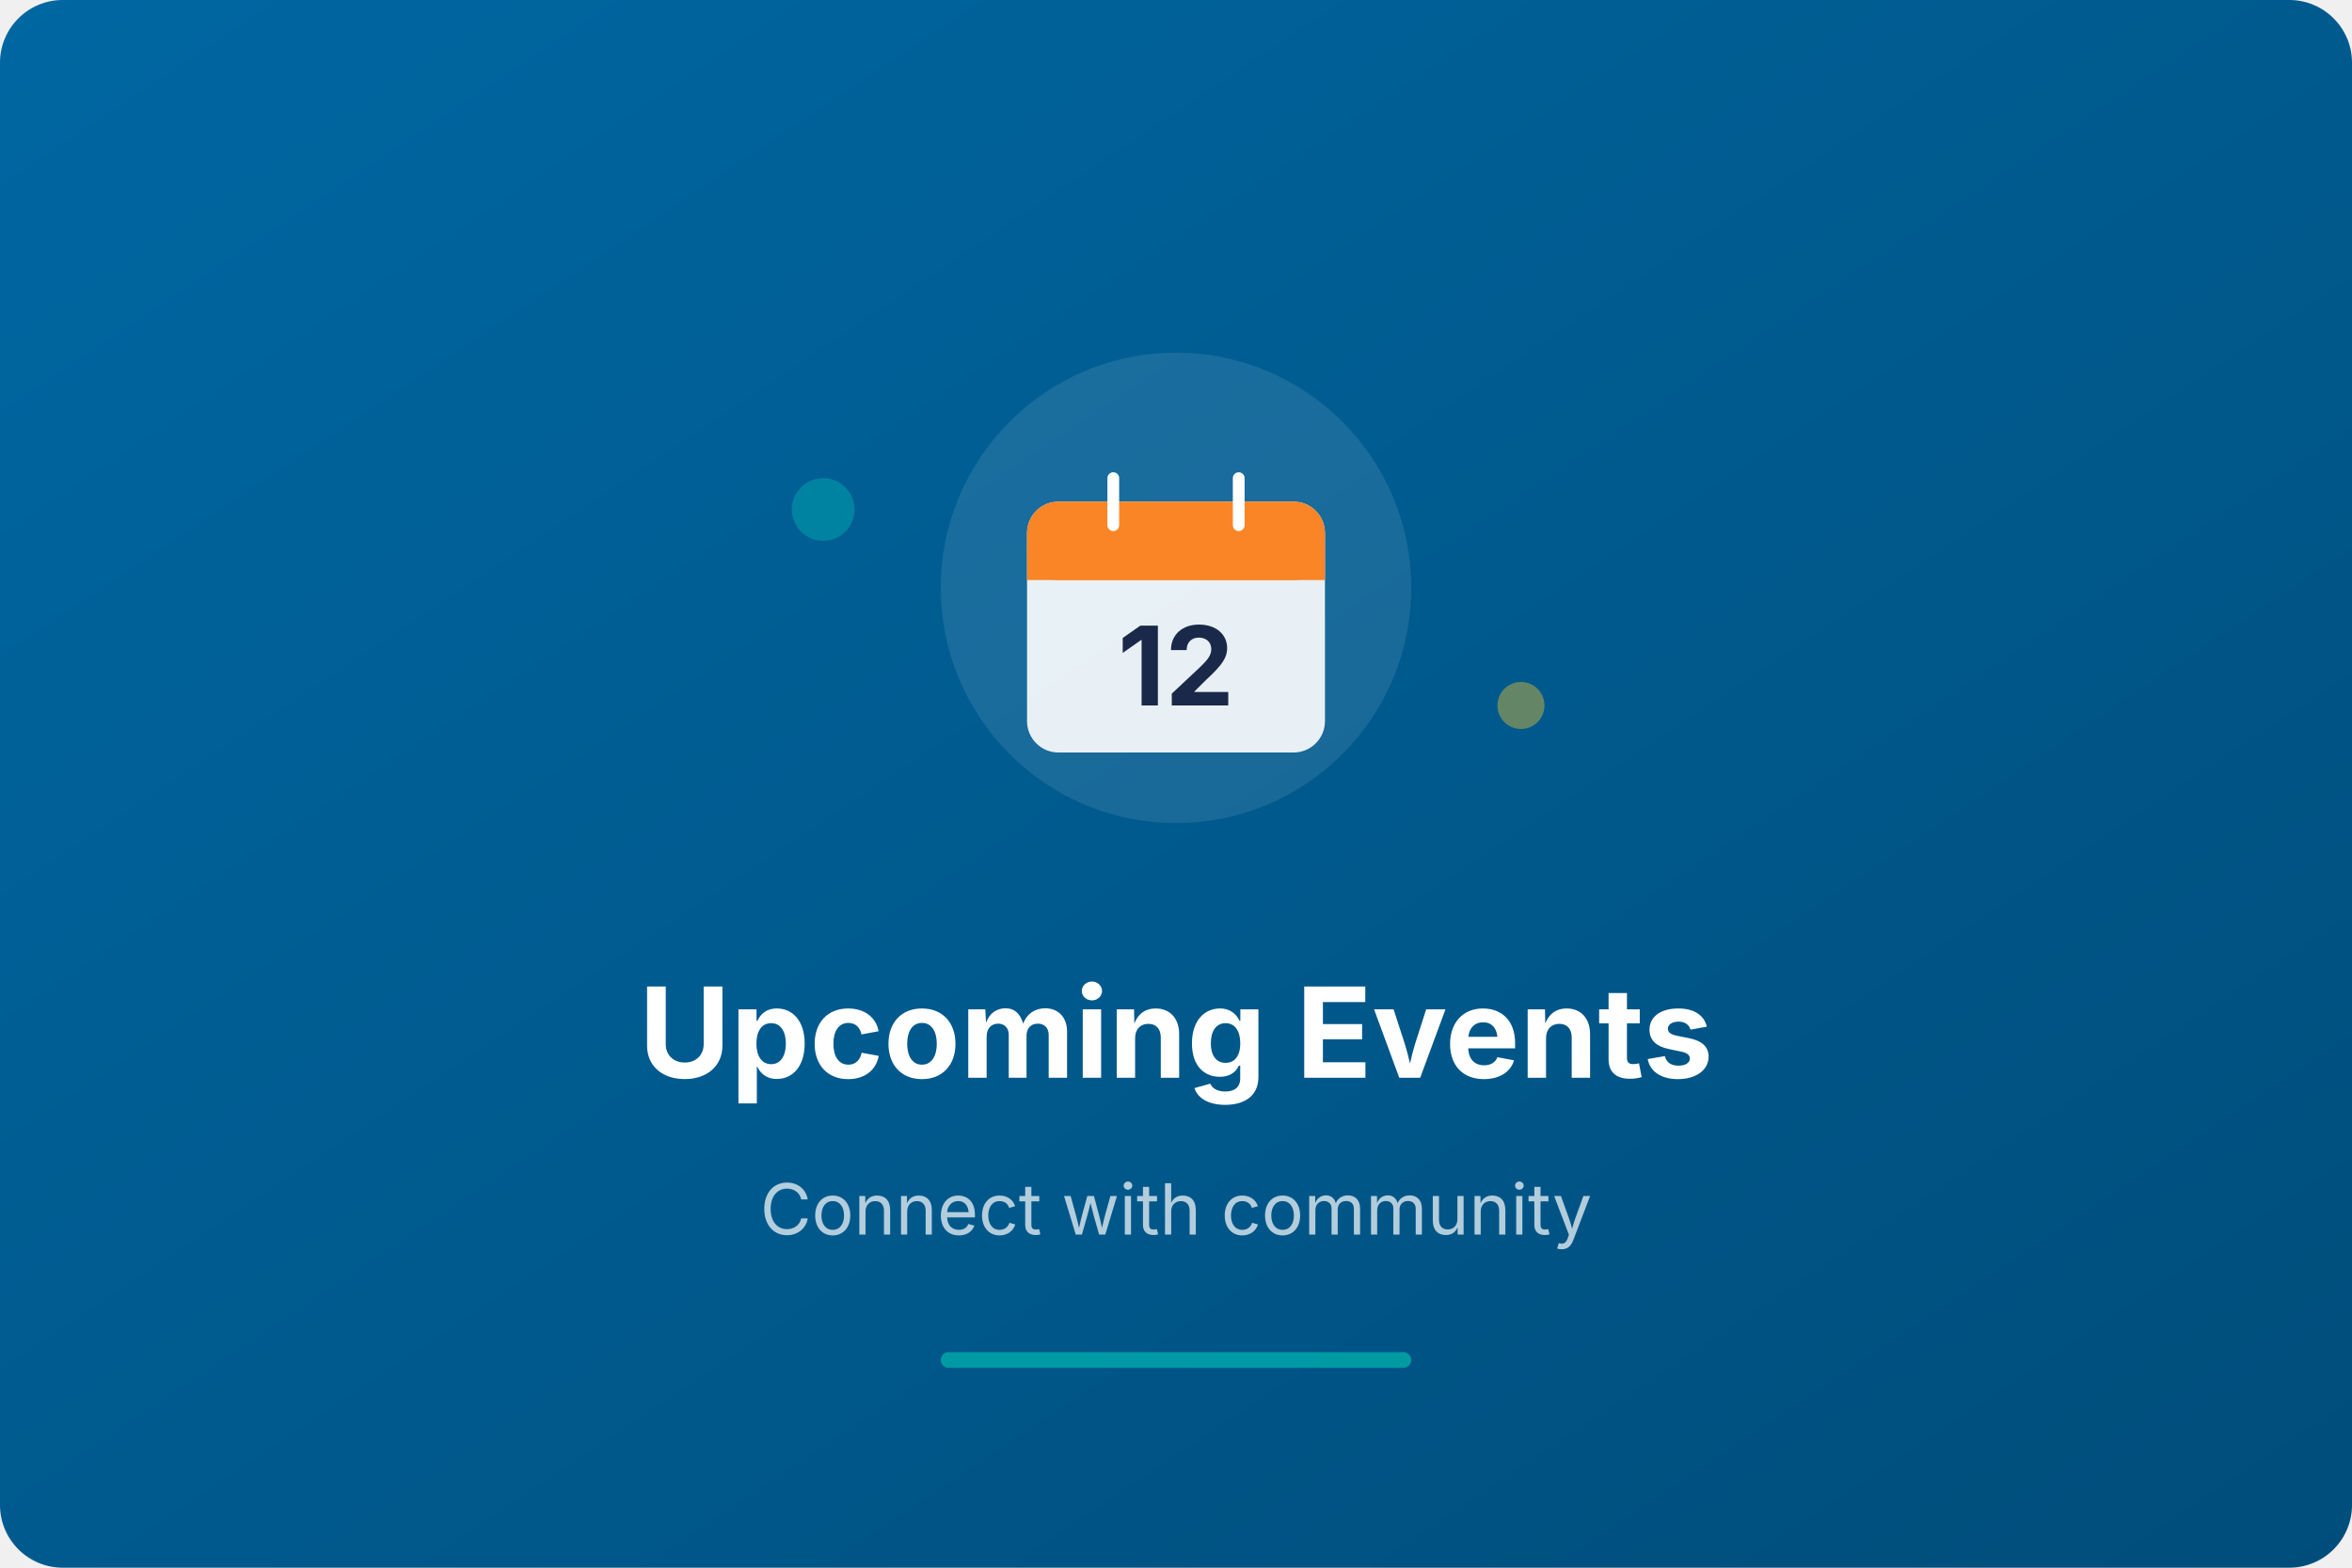
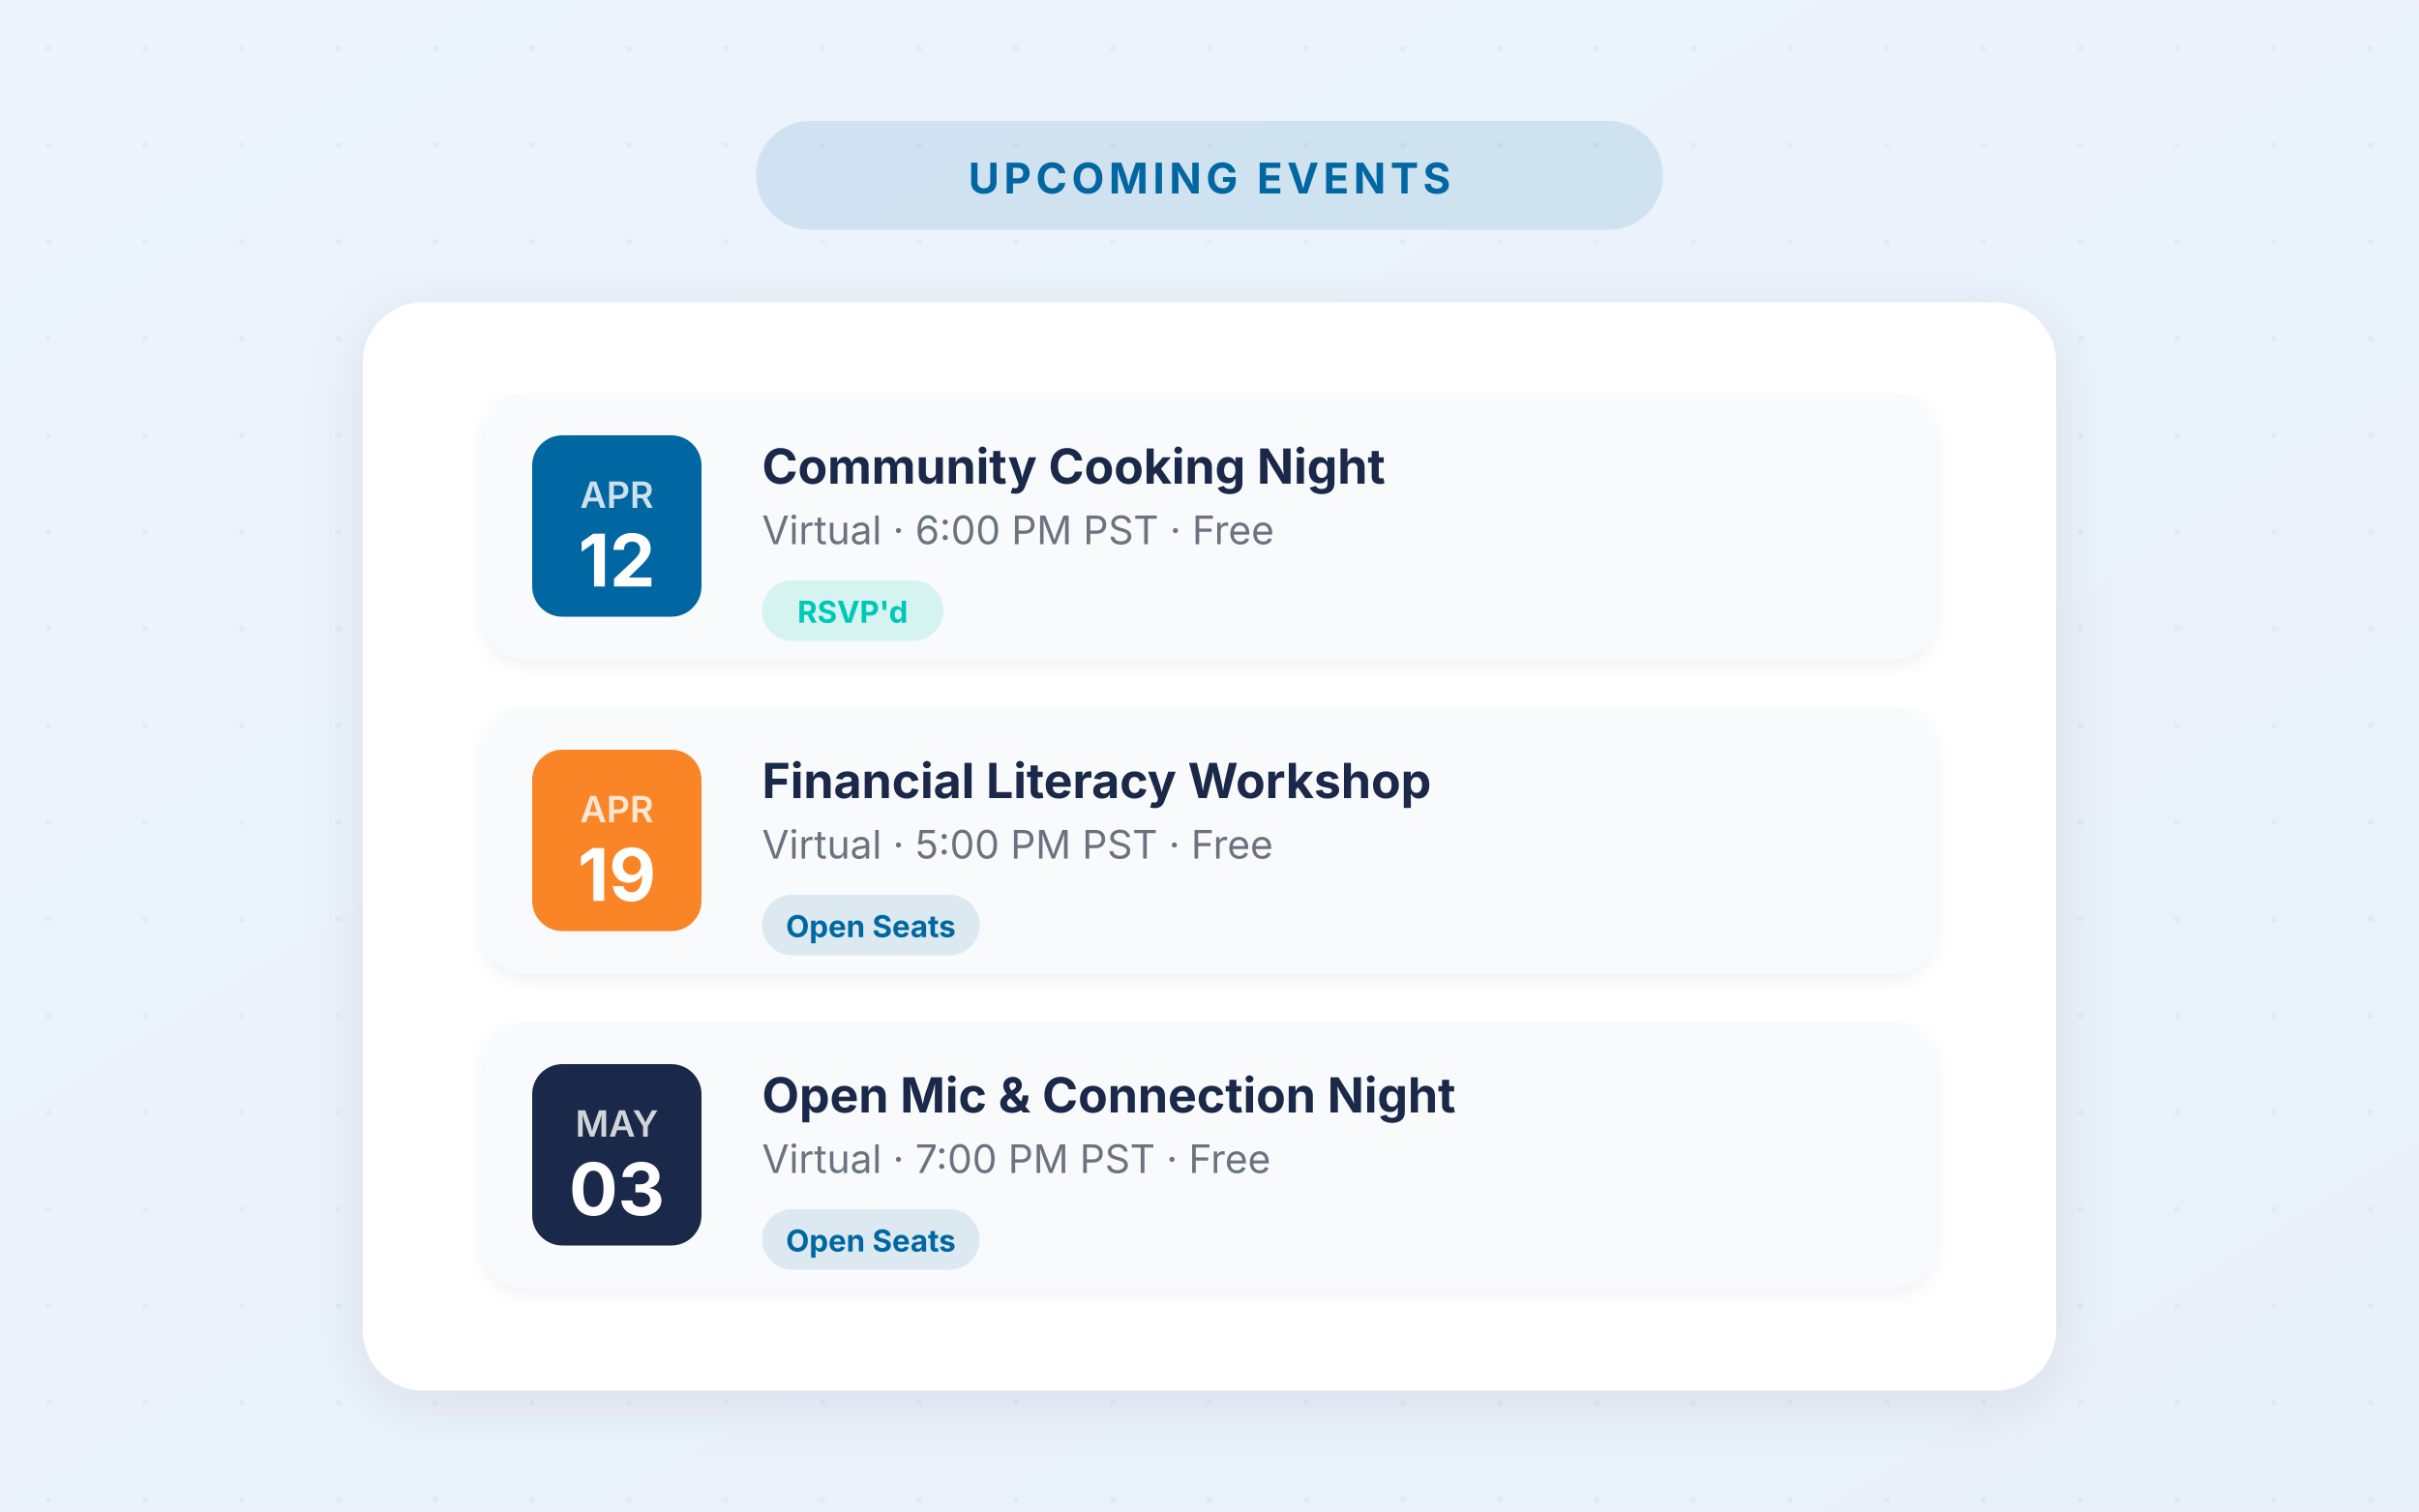
- <svg xmlns="http://www.w3.org/2000/svg" width="600" height="400" viewBox="0 0 600 400">
+ <svg xmlns="http://www.w3.org/2000/svg" width="800" height="500" viewBox="0 0 800 500">
  <defs>
    <linearGradient id="bg" x1="0%" y1="0%" x2="100%" y2="100%">
-       <stop offset="0%" style="stop-color:#0067a2" />
-       <stop offset="100%" style="stop-color:#004d7a" />
+       <stop offset="0%" style="stop-color:#edf4fc" />
+       <stop offset="100%" style="stop-color:#e8f0fa" />
    </linearGradient>
+     <filter id="shadow" x="-4%" y="-4%" width="108%" height="112%">
+       <feDropShadow dx="0" dy="4" stdDeviation="10" flood-color="#1a2949" flood-opacity="0.08" />
+     </filter>
+     <filter id="shadow-sm" x="-2%" y="-2%" width="104%" height="108%">
+       <feDropShadow dx="0" dy="2" stdDeviation="3" flood-color="#1a2949" flood-opacity="0.06" />
+     </filter>
  </defs>
-   <rect width="600" height="400" fill="url(#bg)" rx="16" />
-   <circle cx="300" cy="150" r="60" fill="white" opacity="0.1" />
-   <rect x="262" y="128" width="76" height="64" rx="8" fill="white" opacity="0.9" />
-   <rect x="262" y="128" width="76" height="20" rx="8" fill="#fa8526" />
-   <rect x="262" y="140" width="76" height="8" fill="#fa8526" />
-   <line x1="284" y1="122" x2="284" y2="134" stroke="white" stroke-width="3" stroke-linecap="round" />
-   <line x1="316" y1="122" x2="316" y2="134" stroke="white" stroke-width="3" stroke-linecap="round" />
-   <text x="300" y="180" font-family="system-ui, -apple-system, sans-serif" font-size="28" font-weight="700" fill="#1a2949" text-anchor="middle">12</text>
-   <circle cx="210" cy="130" r="8" fill="#00c8b7" opacity="0.35" />
-   <circle cx="388" cy="180" r="6" fill="#faca2c" opacity="0.4" />
-   <text x="300" y="275" font-family="system-ui, -apple-system, sans-serif" font-size="32" font-weight="700" fill="white" text-anchor="middle">Upcoming Events</text>
-   <text x="300" y="315" font-family="system-ui, -apple-system, sans-serif" font-size="18" fill="white" opacity="0.7" text-anchor="middle">Connect with community</text>
-   <rect x="240" y="345" width="120" height="4" rx="2" fill="#00c8b7" opacity="0.6" />
+   <rect width="800" height="500" fill="url(#bg)" />
+   <pattern id="dots" x="0" y="0" width="32" height="32" patternUnits="userSpaceOnUse">
+     <circle cx="16" cy="16" r="1" fill="#1a2949" opacity="0.04" />
+   </pattern>
+   <rect width="800" height="500" fill="url(#dots)" />
+   <rect x="250" y="40" width="300" height="36" rx="18" fill="#0067a2" opacity="0.12" />
+   <text x="400" y="64" font-family="system-ui, -apple-system, sans-serif" font-size="14" font-weight="700" fill="#0067a2" text-anchor="middle" letter-spacing="1.5">UPCOMING EVENTS</text>
+   <rect x="120" y="100" width="560" height="360" rx="20" fill="white" filter="url(#shadow)" />
+   <rect x="160" y="130" width="480" height="88" rx="14" fill="#f9fafb" filter="url(#shadow-sm)" />
+   <rect x="176" y="144" width="56" height="60" rx="10" fill="#0067a2" />
+   <text x="204" y="168" font-family="system-ui, -apple-system, sans-serif" font-size="12" font-weight="600" fill="white" text-anchor="middle" opacity="0.8">APR</text>
+   <text x="204" y="194" font-family="system-ui, -apple-system, sans-serif" font-size="24" font-weight="700" fill="white" text-anchor="middle">12</text>
+   <text x="252" y="160" font-family="system-ui, -apple-system, sans-serif" font-size="16" font-weight="700" fill="#1a2949">Community Cooking Night</text>
+   <text x="252" y="180" font-family="system-ui, -apple-system, sans-serif" font-size="13" fill="#6b7280">Virtual  ·  6:00 PM PST  ·  Free</text>
+   <rect x="252" y="192" width="60" height="20" rx="10" fill="#00c8b7" opacity="0.15" />
+   <text x="282" y="206" font-family="system-ui, -apple-system, sans-serif" font-size="10" font-weight="700" fill="#00c8b7" text-anchor="middle">RSVP'd</text>
+   <rect x="160" y="234" width="480" height="88" rx="14" fill="#f9fafb" filter="url(#shadow-sm)" />
+   <rect x="176" y="248" width="56" height="60" rx="10" fill="#fa8526" />
+   <text x="204" y="272" font-family="system-ui, -apple-system, sans-serif" font-size="12" font-weight="600" fill="white" text-anchor="middle" opacity="0.8">APR</text>
+   <text x="204" y="298" font-family="system-ui, -apple-system, sans-serif" font-size="24" font-weight="700" fill="white" text-anchor="middle">19</text>
+   <text x="252" y="264" font-family="system-ui, -apple-system, sans-serif" font-size="16" font-weight="700" fill="#1a2949">Financial Literacy Workshop</text>
+   <text x="252" y="284" font-family="system-ui, -apple-system, sans-serif" font-size="13" fill="#6b7280">Virtual  ·  5:00 PM PST  ·  Free</text>
+   <rect x="252" y="296" width="72" height="20" rx="10" fill="#0067a2" opacity="0.12" />
+   <text x="288" y="310" font-family="system-ui, -apple-system, sans-serif" font-size="10" font-weight="700" fill="#0067a2" text-anchor="middle">Open Seats</text>
+   <rect x="160" y="338" width="480" height="88" rx="14" fill="#f9fafb" filter="url(#shadow-sm)" />
+   <rect x="176" y="352" width="56" height="60" rx="10" fill="#1a2949" />
+   <text x="204" y="376" font-family="system-ui, -apple-system, sans-serif" font-size="12" font-weight="600" fill="white" text-anchor="middle" opacity="0.8">MAY</text>
+   <text x="204" y="402" font-family="system-ui, -apple-system, sans-serif" font-size="24" font-weight="700" fill="white" text-anchor="middle">03</text>
+   <text x="252" y="368" font-family="system-ui, -apple-system, sans-serif" font-size="16" font-weight="700" fill="#1a2949">Open Mic &amp; Connection Night</text>
+   <text x="252" y="388" font-family="system-ui, -apple-system, sans-serif" font-size="13" fill="#6b7280">Virtual  ·  7:00 PM PST  ·  Free</text>
+   <rect x="252" y="400" width="72" height="20" rx="10" fill="#0067a2" opacity="0.12" />
+   <text x="288" y="414" font-family="system-ui, -apple-system, sans-serif" font-size="10" font-weight="700" fill="#0067a2" text-anchor="middle">Open Seats</text>
</svg>
